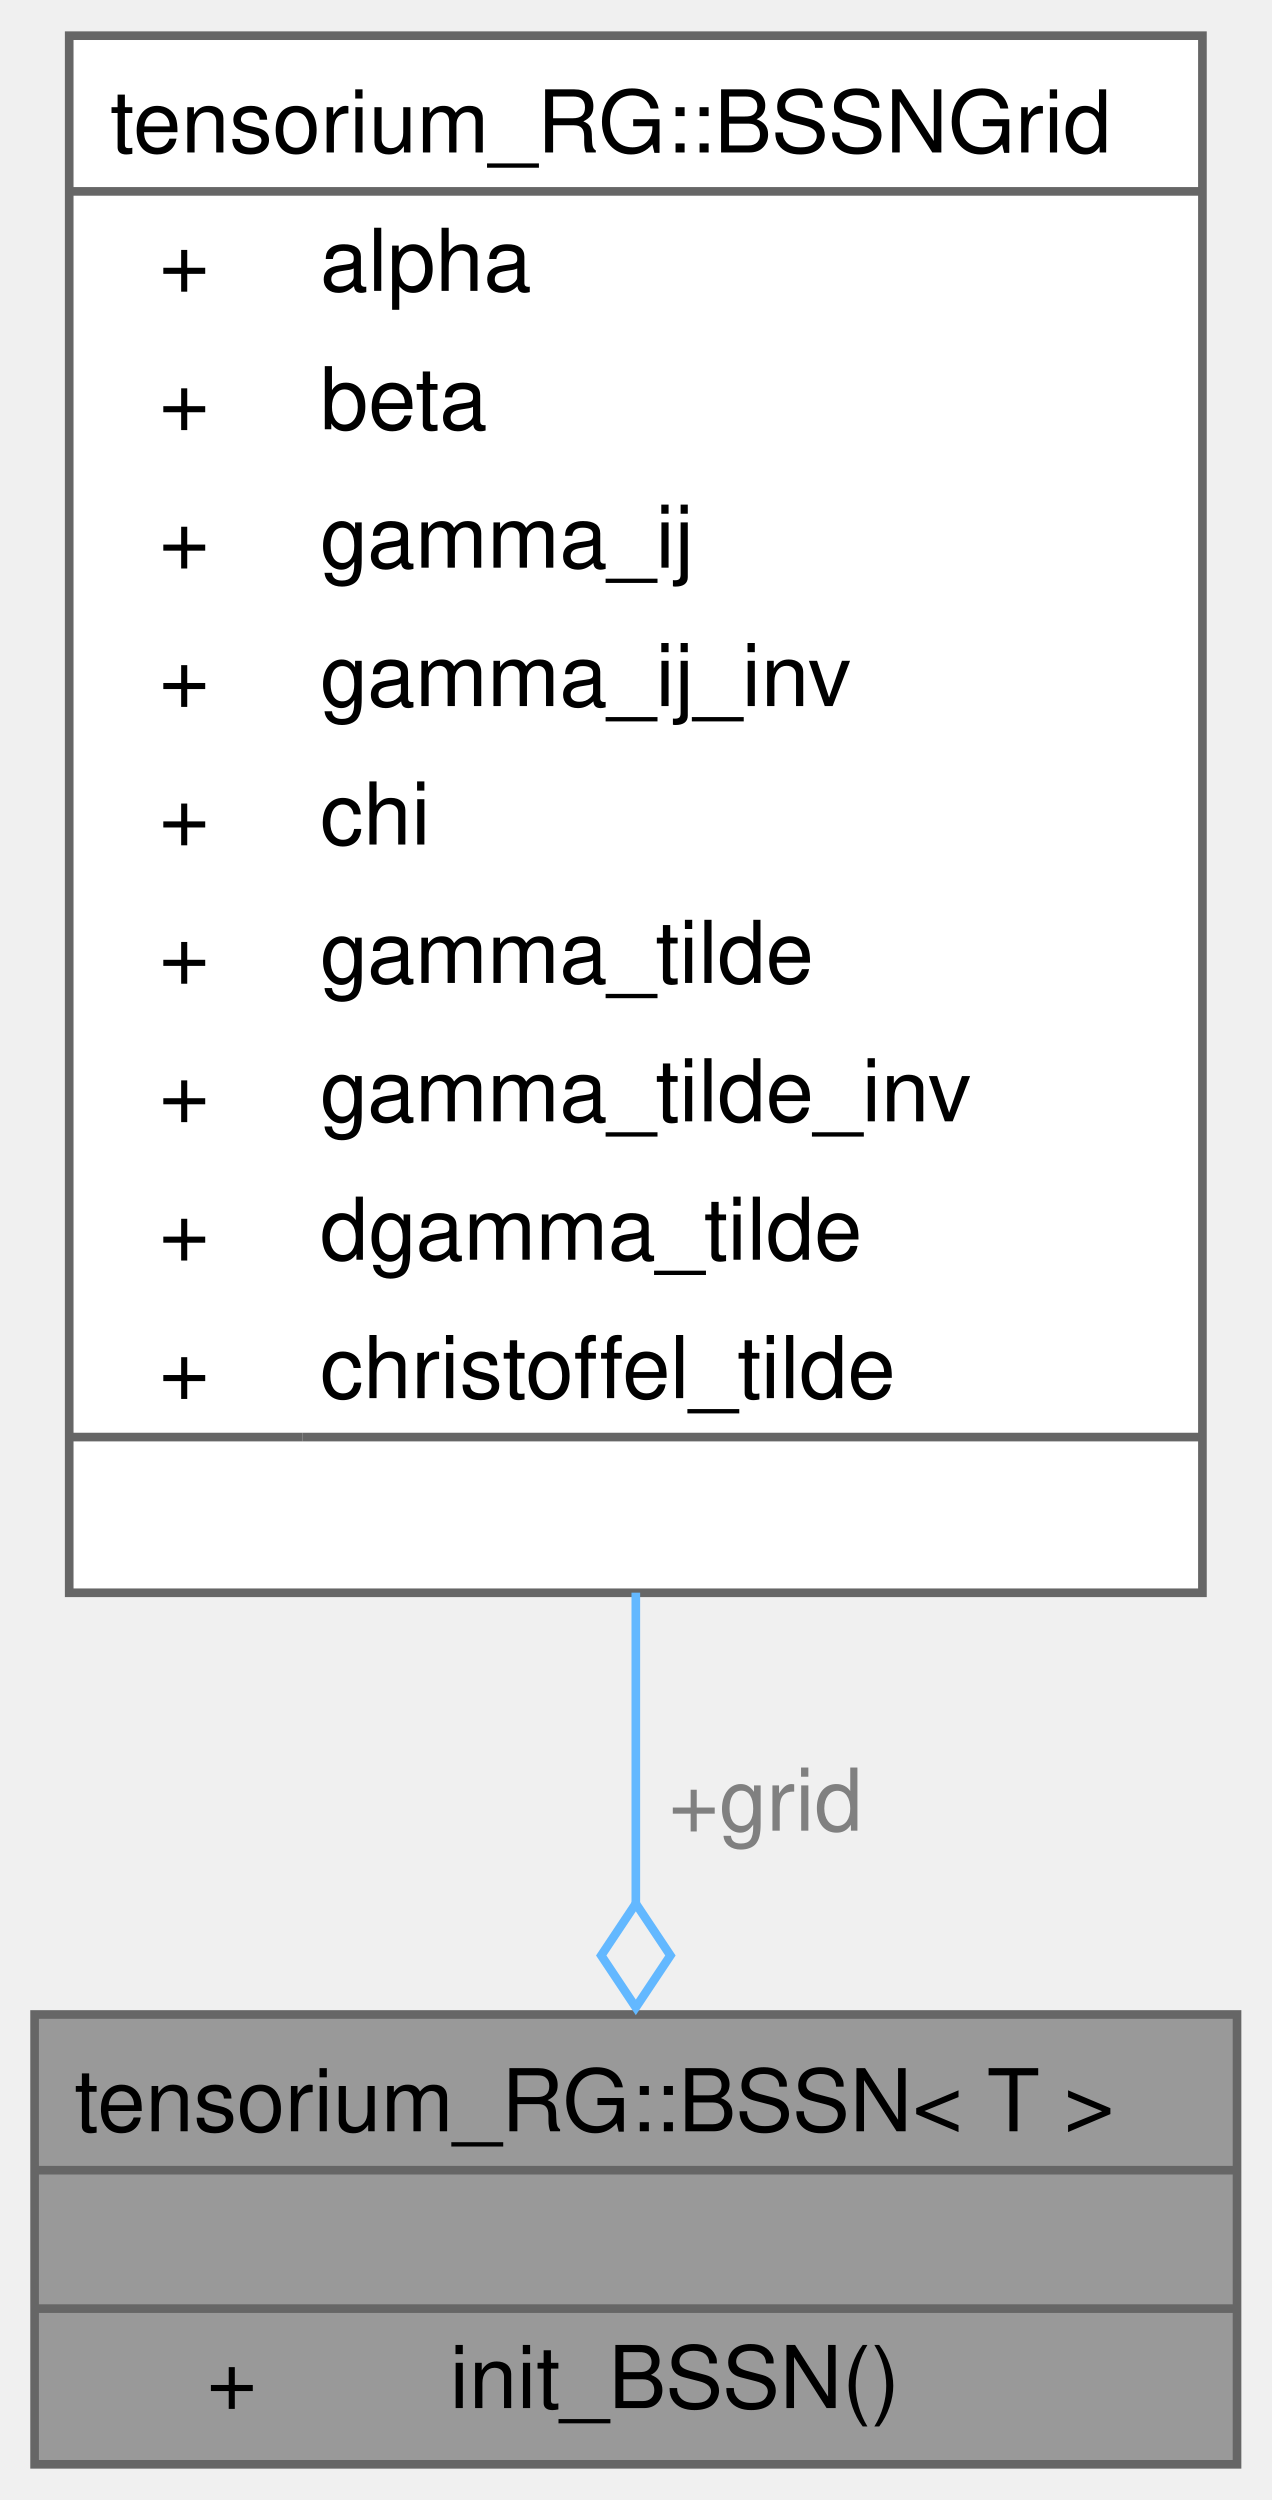
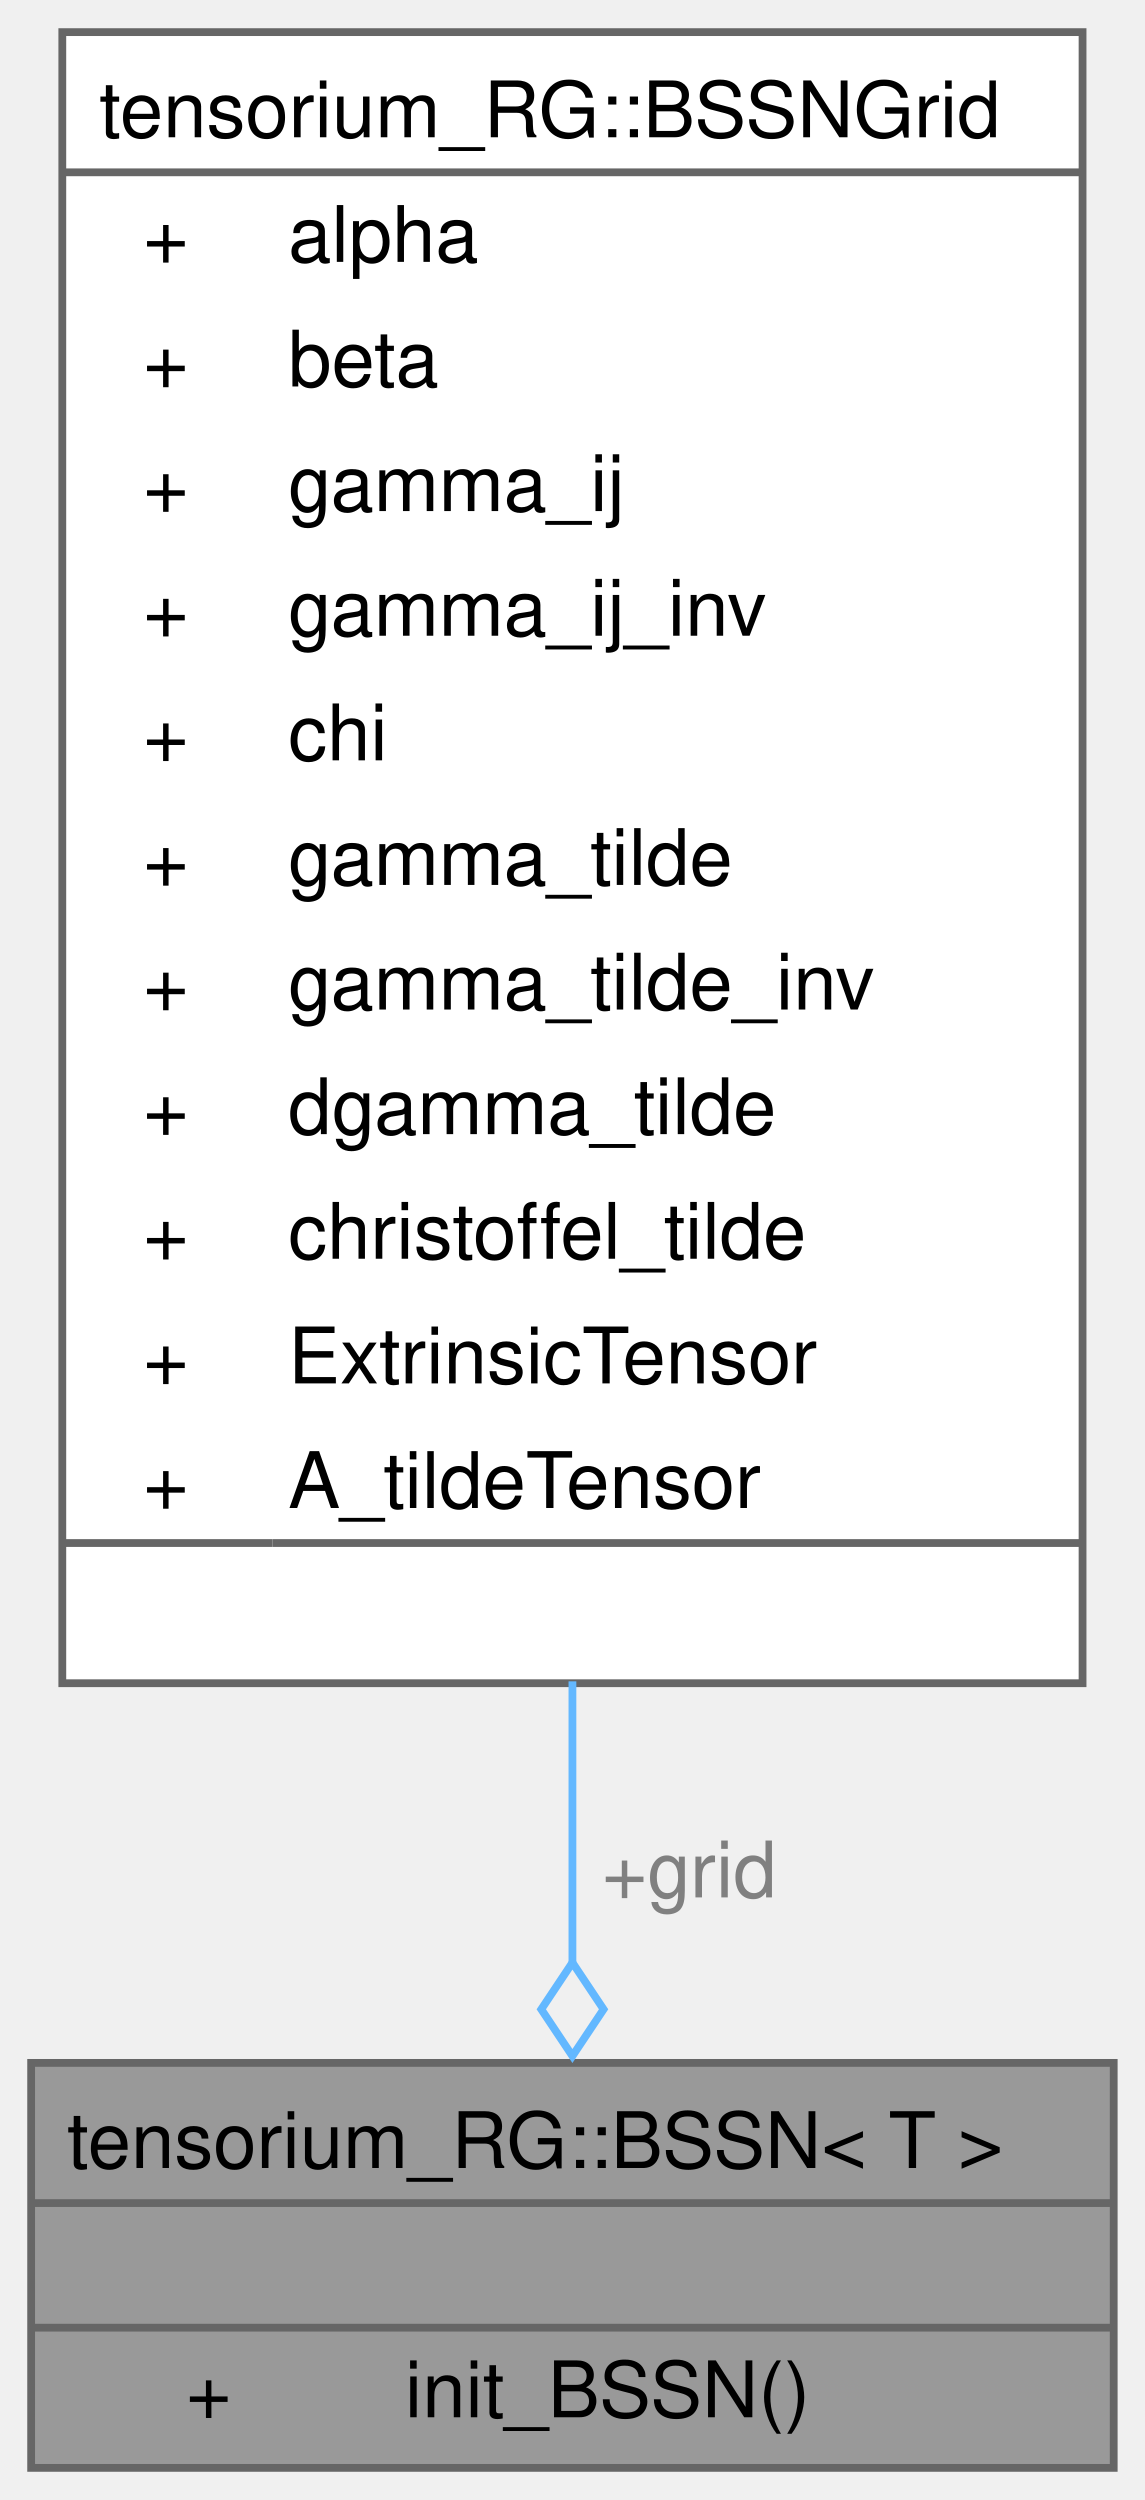
- <svg xmlns="http://www.w3.org/2000/svg" xmlns:xlink="http://www.w3.org/1999/xlink" width="147pt" height="289pt" viewBox="0.00 0.00 147.00 288.75">
-   <g id="graph0" class="graph" transform="scale(1 1) rotate(0) translate(4 284.75)">
+ <svg xmlns="http://www.w3.org/2000/svg" xmlns:xlink="http://www.w3.org/1999/xlink" width="147pt" height="321pt" viewBox="0.00 0.00 147.00 320.75">
+   <g id="graph0" class="graph" transform="scale(1 1) rotate(0) translate(4 316.75)">
    <g id="Node000001" class="node">
      <g id="a_Node000001">
        <a xlink:title=" ">
          <polygon fill="#999999" stroke="none" points="139,-52 0,-52 0,0 139,0 139,-52" />
          <text text-anchor="start" x="4.62" y="-38.5" font-family="Helvetica,sans-Serif" font-size="10.00">tensorium_RG::BSSN&lt; T &gt;</text>
          <text text-anchor="start" x="68" y="-22.5" font-family="Helvetica,sans-Serif" font-size="10.00"> </text>
          <text text-anchor="start" x="19.88" y="-6.5" font-family="Helvetica,sans-Serif" font-size="10.00">+</text>
          <text text-anchor="start" x="48" y="-6.5" font-family="Helvetica,sans-Serif" font-size="10.00">init_BSSN()</text>
          <polygon fill="#666666" stroke="#666666" points="0,-34 0,-34 139,-34 139,-34 0,-34" />
          <polygon fill="#666666" stroke="#666666" points="0,-18 0,-18 139,-18 139,-18 0,-18" />
          <polygon fill="none" stroke="#666666" points="0,0 0,-52 139,-52 139,0 0,0" />
        </a>
      </g>
    </g>
    <g id="Node000002" class="node">
      <g id="a_Node000002">
-         <a xlink:href="structtensorium__RG_1_1BSSNGrid.html" target="_top" xlink:title=" ">
-           <polygon fill="white" stroke="none" points="135,-280.75 4,-280.75 4,-100.75 135,-100.75 135,-280.75" />
-           <text text-anchor="start" x="8.75" y="-267.25" font-family="Helvetica,sans-Serif" font-size="10.00">tensorium_RG::BSSNGrid</text>
+         <a xlink:href="structtensorium__RG_1_1BSSNGrid.html" target="_top" xlink:title="Storage structure for all evolved BSSN variables on a single grid point or patch.">
+           <polygon fill="white" stroke="none" points="135,-312.75 4,-312.75 4,-100.75 135,-100.75 135,-312.75" />
+           <text text-anchor="start" x="8.75" y="-299.25" font-family="Helvetica,sans-Serif" font-size="10.00">tensorium_RG::BSSNGrid</text>
+           <text text-anchor="start" x="14.38" y="-283.25" font-family="Helvetica,sans-Serif" font-size="10.00">+</text>
+           <text text-anchor="start" x="33" y="-283.25" font-family="Helvetica,sans-Serif" font-size="10.00">alpha</text>
+           <text text-anchor="start" x="14.38" y="-267.25" font-family="Helvetica,sans-Serif" font-size="10.00">+</text>
+           <text text-anchor="start" x="33" y="-267.25" font-family="Helvetica,sans-Serif" font-size="10.00">beta</text>
          <text text-anchor="start" x="14.38" y="-251.25" font-family="Helvetica,sans-Serif" font-size="10.00">+</text>
-           <text text-anchor="start" x="33" y="-251.25" font-family="Helvetica,sans-Serif" font-size="10.00">alpha</text>
+           <text text-anchor="start" x="33" y="-251.25" font-family="Helvetica,sans-Serif" font-size="10.00">gamma_ij</text>
          <text text-anchor="start" x="14.38" y="-235.25" font-family="Helvetica,sans-Serif" font-size="10.00">+</text>
-           <text text-anchor="start" x="33" y="-235.25" font-family="Helvetica,sans-Serif" font-size="10.00">beta</text>
+           <text text-anchor="start" x="33" y="-235.25" font-family="Helvetica,sans-Serif" font-size="10.00">gamma_ij_inv</text>
          <text text-anchor="start" x="14.38" y="-219.25" font-family="Helvetica,sans-Serif" font-size="10.00">+</text>
-           <text text-anchor="start" x="33" y="-219.25" font-family="Helvetica,sans-Serif" font-size="10.00">gamma_ij</text>
+           <text text-anchor="start" x="33" y="-219.25" font-family="Helvetica,sans-Serif" font-size="10.00">chi</text>
          <text text-anchor="start" x="14.38" y="-203.25" font-family="Helvetica,sans-Serif" font-size="10.00">+</text>
-           <text text-anchor="start" x="33" y="-203.25" font-family="Helvetica,sans-Serif" font-size="10.00">gamma_ij_inv</text>
+           <text text-anchor="start" x="33" y="-203.25" font-family="Helvetica,sans-Serif" font-size="10.00">gamma_tilde</text>
          <text text-anchor="start" x="14.38" y="-187.25" font-family="Helvetica,sans-Serif" font-size="10.00">+</text>
-           <text text-anchor="start" x="33" y="-187.25" font-family="Helvetica,sans-Serif" font-size="10.00">chi</text>
+           <text text-anchor="start" x="33" y="-187.25" font-family="Helvetica,sans-Serif" font-size="10.00">gamma_tilde_inv</text>
          <text text-anchor="start" x="14.38" y="-171.25" font-family="Helvetica,sans-Serif" font-size="10.00">+</text>
-           <text text-anchor="start" x="33" y="-171.25" font-family="Helvetica,sans-Serif" font-size="10.00">gamma_tilde</text>
+           <text text-anchor="start" x="33" y="-171.25" font-family="Helvetica,sans-Serif" font-size="10.00">dgamma_tilde</text>
          <text text-anchor="start" x="14.38" y="-155.25" font-family="Helvetica,sans-Serif" font-size="10.00">+</text>
-           <text text-anchor="start" x="33" y="-155.25" font-family="Helvetica,sans-Serif" font-size="10.00">gamma_tilde_inv</text>
+           <text text-anchor="start" x="33" y="-155.25" font-family="Helvetica,sans-Serif" font-size="10.00">christoffel_tilde</text>
          <text text-anchor="start" x="14.38" y="-139.25" font-family="Helvetica,sans-Serif" font-size="10.00">+</text>
-           <text text-anchor="start" x="33" y="-139.25" font-family="Helvetica,sans-Serif" font-size="10.00">dgamma_tilde</text>
+           <text text-anchor="start" x="33" y="-139.25" font-family="Helvetica,sans-Serif" font-size="10.00">ExtrinsicTensor</text>
          <text text-anchor="start" x="14.38" y="-123.25" font-family="Helvetica,sans-Serif" font-size="10.00">+</text>
-           <text text-anchor="start" x="33" y="-123.25" font-family="Helvetica,sans-Serif" font-size="10.00">christoffel_tilde</text>
+           <text text-anchor="start" x="33" y="-123.25" font-family="Helvetica,sans-Serif" font-size="10.00">A_tildeTensor</text>
          <text text-anchor="start" x="68" y="-107.25" font-family="Helvetica,sans-Serif" font-size="10.00"> </text>
-           <polygon fill="#666666" stroke="#666666" points="4,-262.75 4,-262.75 135,-262.75 135,-262.75 4,-262.75" />
+           <polygon fill="#666666" stroke="#666666" points="4,-294.75 4,-294.75 135,-294.75 135,-294.75 4,-294.75" />
          <polygon fill="#666666" stroke="#666666" points="4,-118.75 4,-118.75 31,-118.75 31,-118.75 4,-118.75" />
          <polygon fill="#666666" stroke="#666666" points="31,-118.75 31,-118.75 135,-118.75 135,-118.75 31,-118.75" />
-           <polygon fill="none" stroke="#666666" points="4,-100.75 4,-280.75 135,-280.75 135,-100.75 4,-100.75" />
+           <polygon fill="none" stroke="#666666" points="4,-100.75 4,-312.75 135,-312.75 135,-100.75 4,-100.75" />
        </a>
      </g>
    </g>
    <g id="edge1_Node000001_Node000002" class="edge">
      <g id="a_edge1_Node000001_Node000002">
        <a xlink:title=" ">
-           <path fill="none" stroke="#63b8ff" d="M69.5,-100.76C69.5,-88.13 69.5,-75.75 69.5,-64.85" />
-           <polygon fill="none" stroke="#63b8ff" points="69.5,-64.82 65.5,-58.82 69.5,-52.82 73.5,-58.82 69.5,-64.82" />
+           <path fill="none" stroke="#63b8ff" d="M69.5,-100.99C69.5,-88.14 69.5,-75.72 69.5,-64.84" />
+           <polygon fill="none" stroke="#63b8ff" points="69.5,-64.88 65.5,-58.88 69.5,-52.88 73.5,-58.88 69.5,-64.88" />
        </a>
      </g>
      <text text-anchor="middle" x="84.5" y="-73.25" font-family="Helvetica,sans-Serif" font-size="10.00" fill="grey"> +grid</text>
    </g>
  </g>
</svg>
